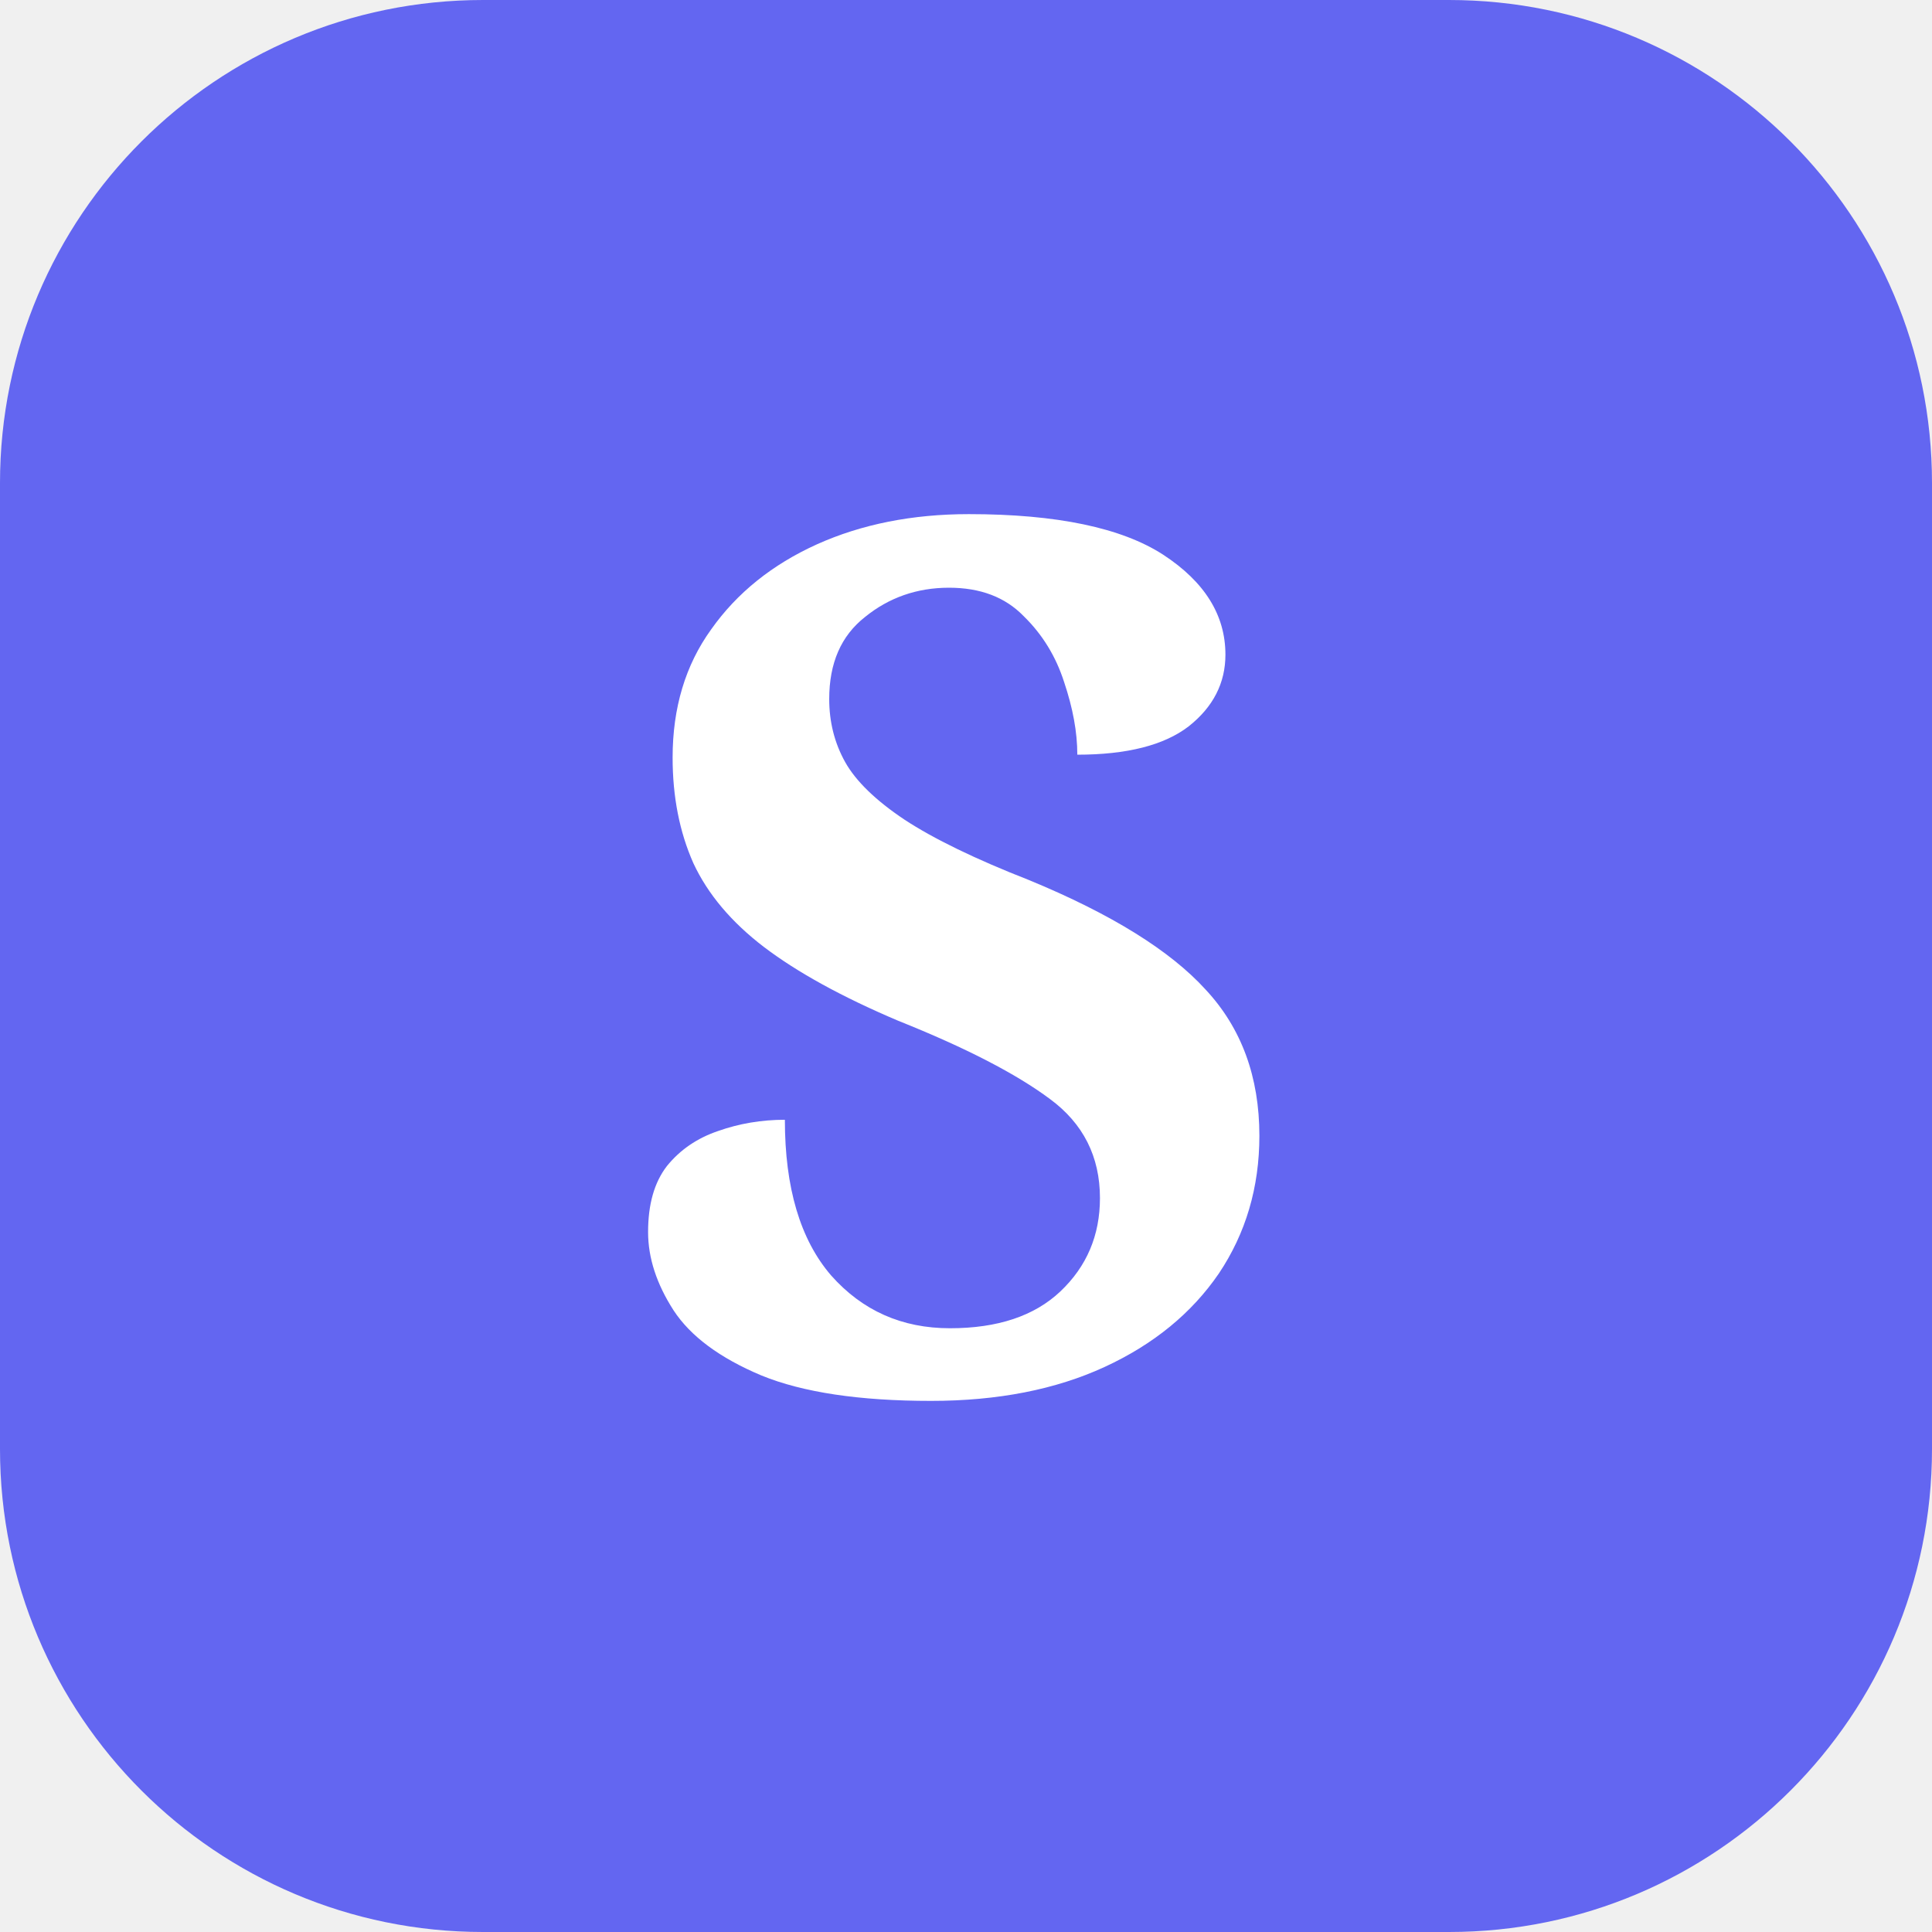
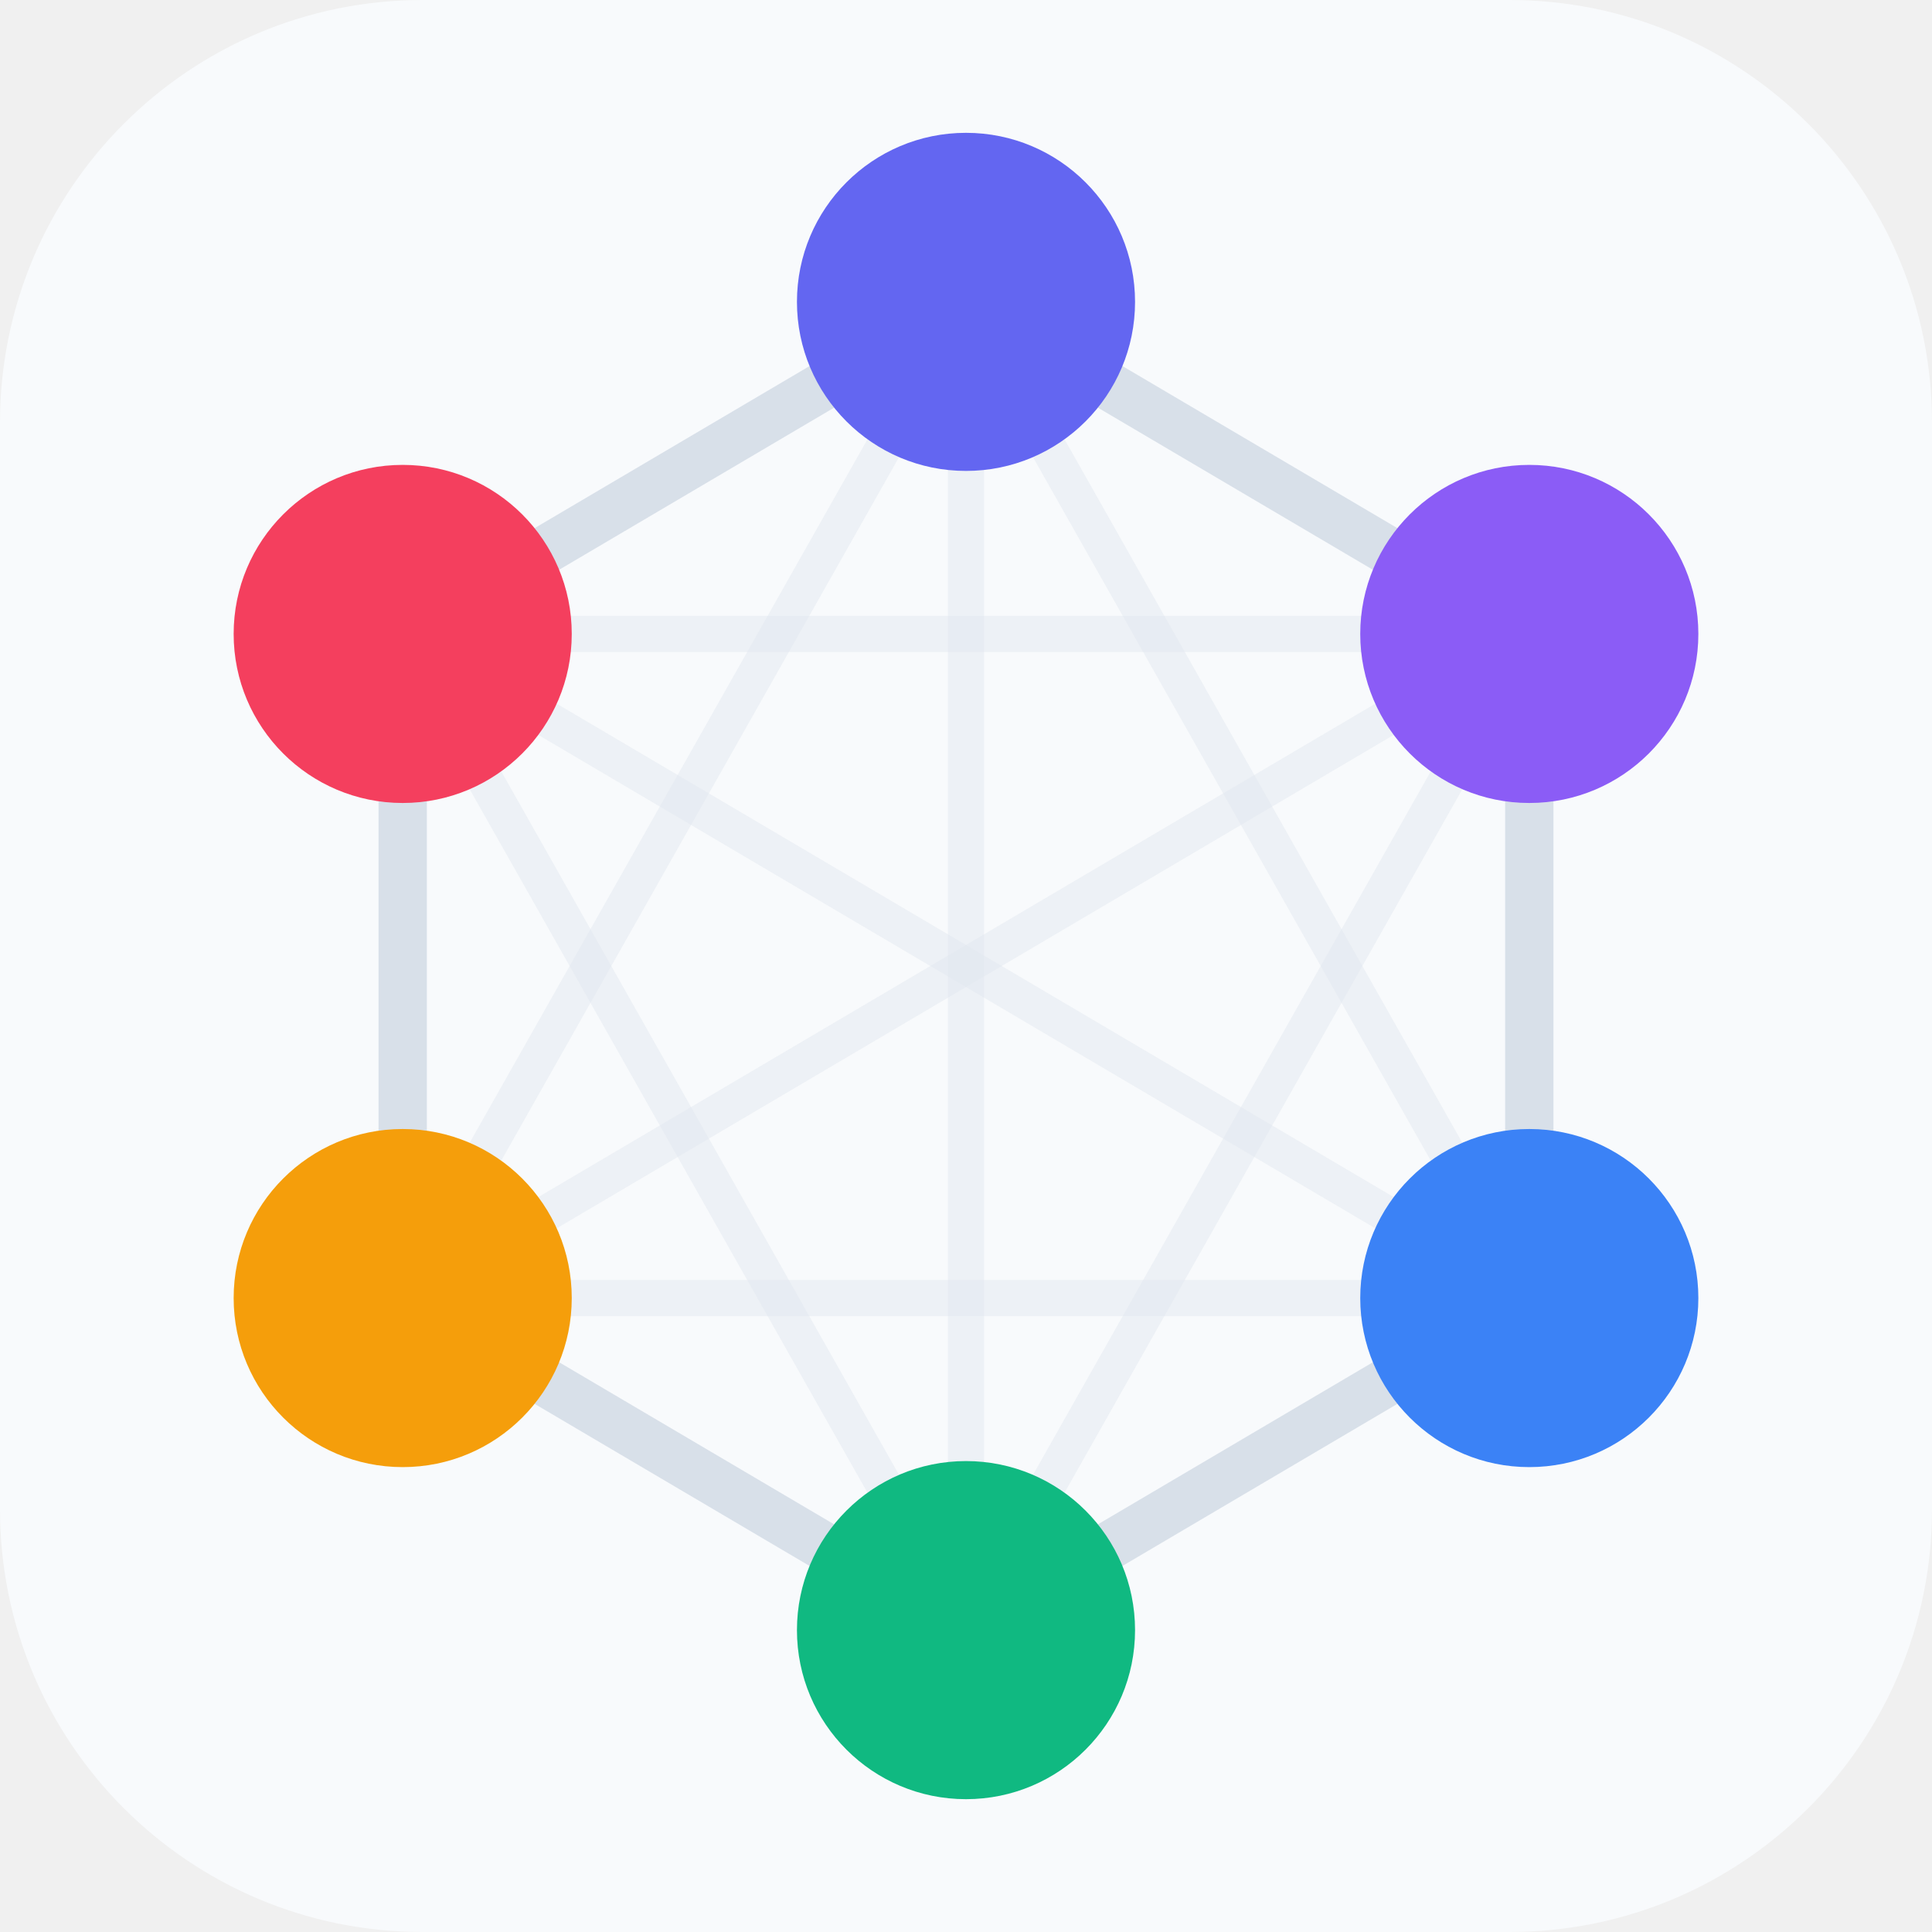
- <svg xmlns="http://www.w3.org/2000/svg" viewBox="0 0 32 32">
-   <rect width="32" height="32" rx="8" fill="#6366f1" />
-   <text x="16" y="23" text-anchor="middle" fill="white" font-size="20" font-weight="700" font-family="Georgia,serif">S</text>
+ <svg xmlns="http://www.w3.org/2000/svg" viewBox="0 0 32 32" fill="none">
+   <rect width="32" height="32" rx="7" fill="#f8fafc" />
+   <line x1="16" y1="5" x2="25.33" y2="10.5" stroke="#cbd5e1" stroke-width="0.8" stroke-opacity="0.7" />
+   <line x1="25.33" y1="10.5" x2="25.33" y2="21.5" stroke="#cbd5e1" stroke-width="0.8" stroke-opacity="0.7" />
+   <line x1="25.33" y1="21.5" x2="16" y2="27" stroke="#cbd5e1" stroke-width="0.8" stroke-opacity="0.7" />
+   <line x1="16" y1="27" x2="6.67" y2="21.5" stroke="#cbd5e1" stroke-width="0.8" stroke-opacity="0.7" />
+   <line x1="6.67" y1="21.5" x2="6.67" y2="10.5" stroke="#cbd5e1" stroke-width="0.8" stroke-opacity="0.7" />
+   <line x1="6.67" y1="10.5" x2="16" y2="5" stroke="#cbd5e1" stroke-width="0.8" stroke-opacity="0.7" />
+   <line x1="16" y1="5" x2="25.33" y2="21.5" stroke="#e2e8f0" stroke-width="0.6" stroke-opacity="0.5" />
+   <line x1="16" y1="5" x2="6.67" y2="21.5" stroke="#e2e8f0" stroke-width="0.6" stroke-opacity="0.5" />
+   <line x1="16" y1="5" x2="16" y2="27" stroke="#e2e8f0" stroke-width="0.6" stroke-opacity="0.5" />
+   <line x1="25.33" y1="10.5" x2="6.67" y2="21.5" stroke="#e2e8f0" stroke-width="0.6" stroke-opacity="0.5" />
+   <line x1="25.33" y1="10.5" x2="16" y2="27" stroke="#e2e8f0" stroke-width="0.6" stroke-opacity="0.5" />
+   <line x1="25.33" y1="10.5" x2="6.67" y2="10.5" stroke="#e2e8f0" stroke-width="0.6" stroke-opacity="0.5" />
+   <line x1="25.33" y1="21.5" x2="6.67" y2="10.5" stroke="#e2e8f0" stroke-width="0.6" stroke-opacity="0.5" />
+   <line x1="25.33" y1="21.5" x2="6.67" y2="21.5" stroke="#e2e8f0" stroke-width="0.6" stroke-opacity="0.5" />
+   <line x1="16" y1="27" x2="6.67" y2="10.5" stroke="#e2e8f0" stroke-width="0.6" stroke-opacity="0.5" />
+   <circle cx="16" cy="5" r="2.8" fill="#6366f1" />
+   <circle cx="25.33" cy="10.5" r="2.8" fill="#8b5cf6" />
+   <circle cx="25.33" cy="21.5" r="2.8" fill="#3b82f6" />
+   <circle cx="16" cy="27" r="2.8" fill="#10b981" />
+   <circle cx="6.67" cy="21.5" r="2.8" fill="#f59e0b" />
+   <circle cx="6.67" cy="10.5" r="2.8" fill="#f43f5e" />
</svg>
